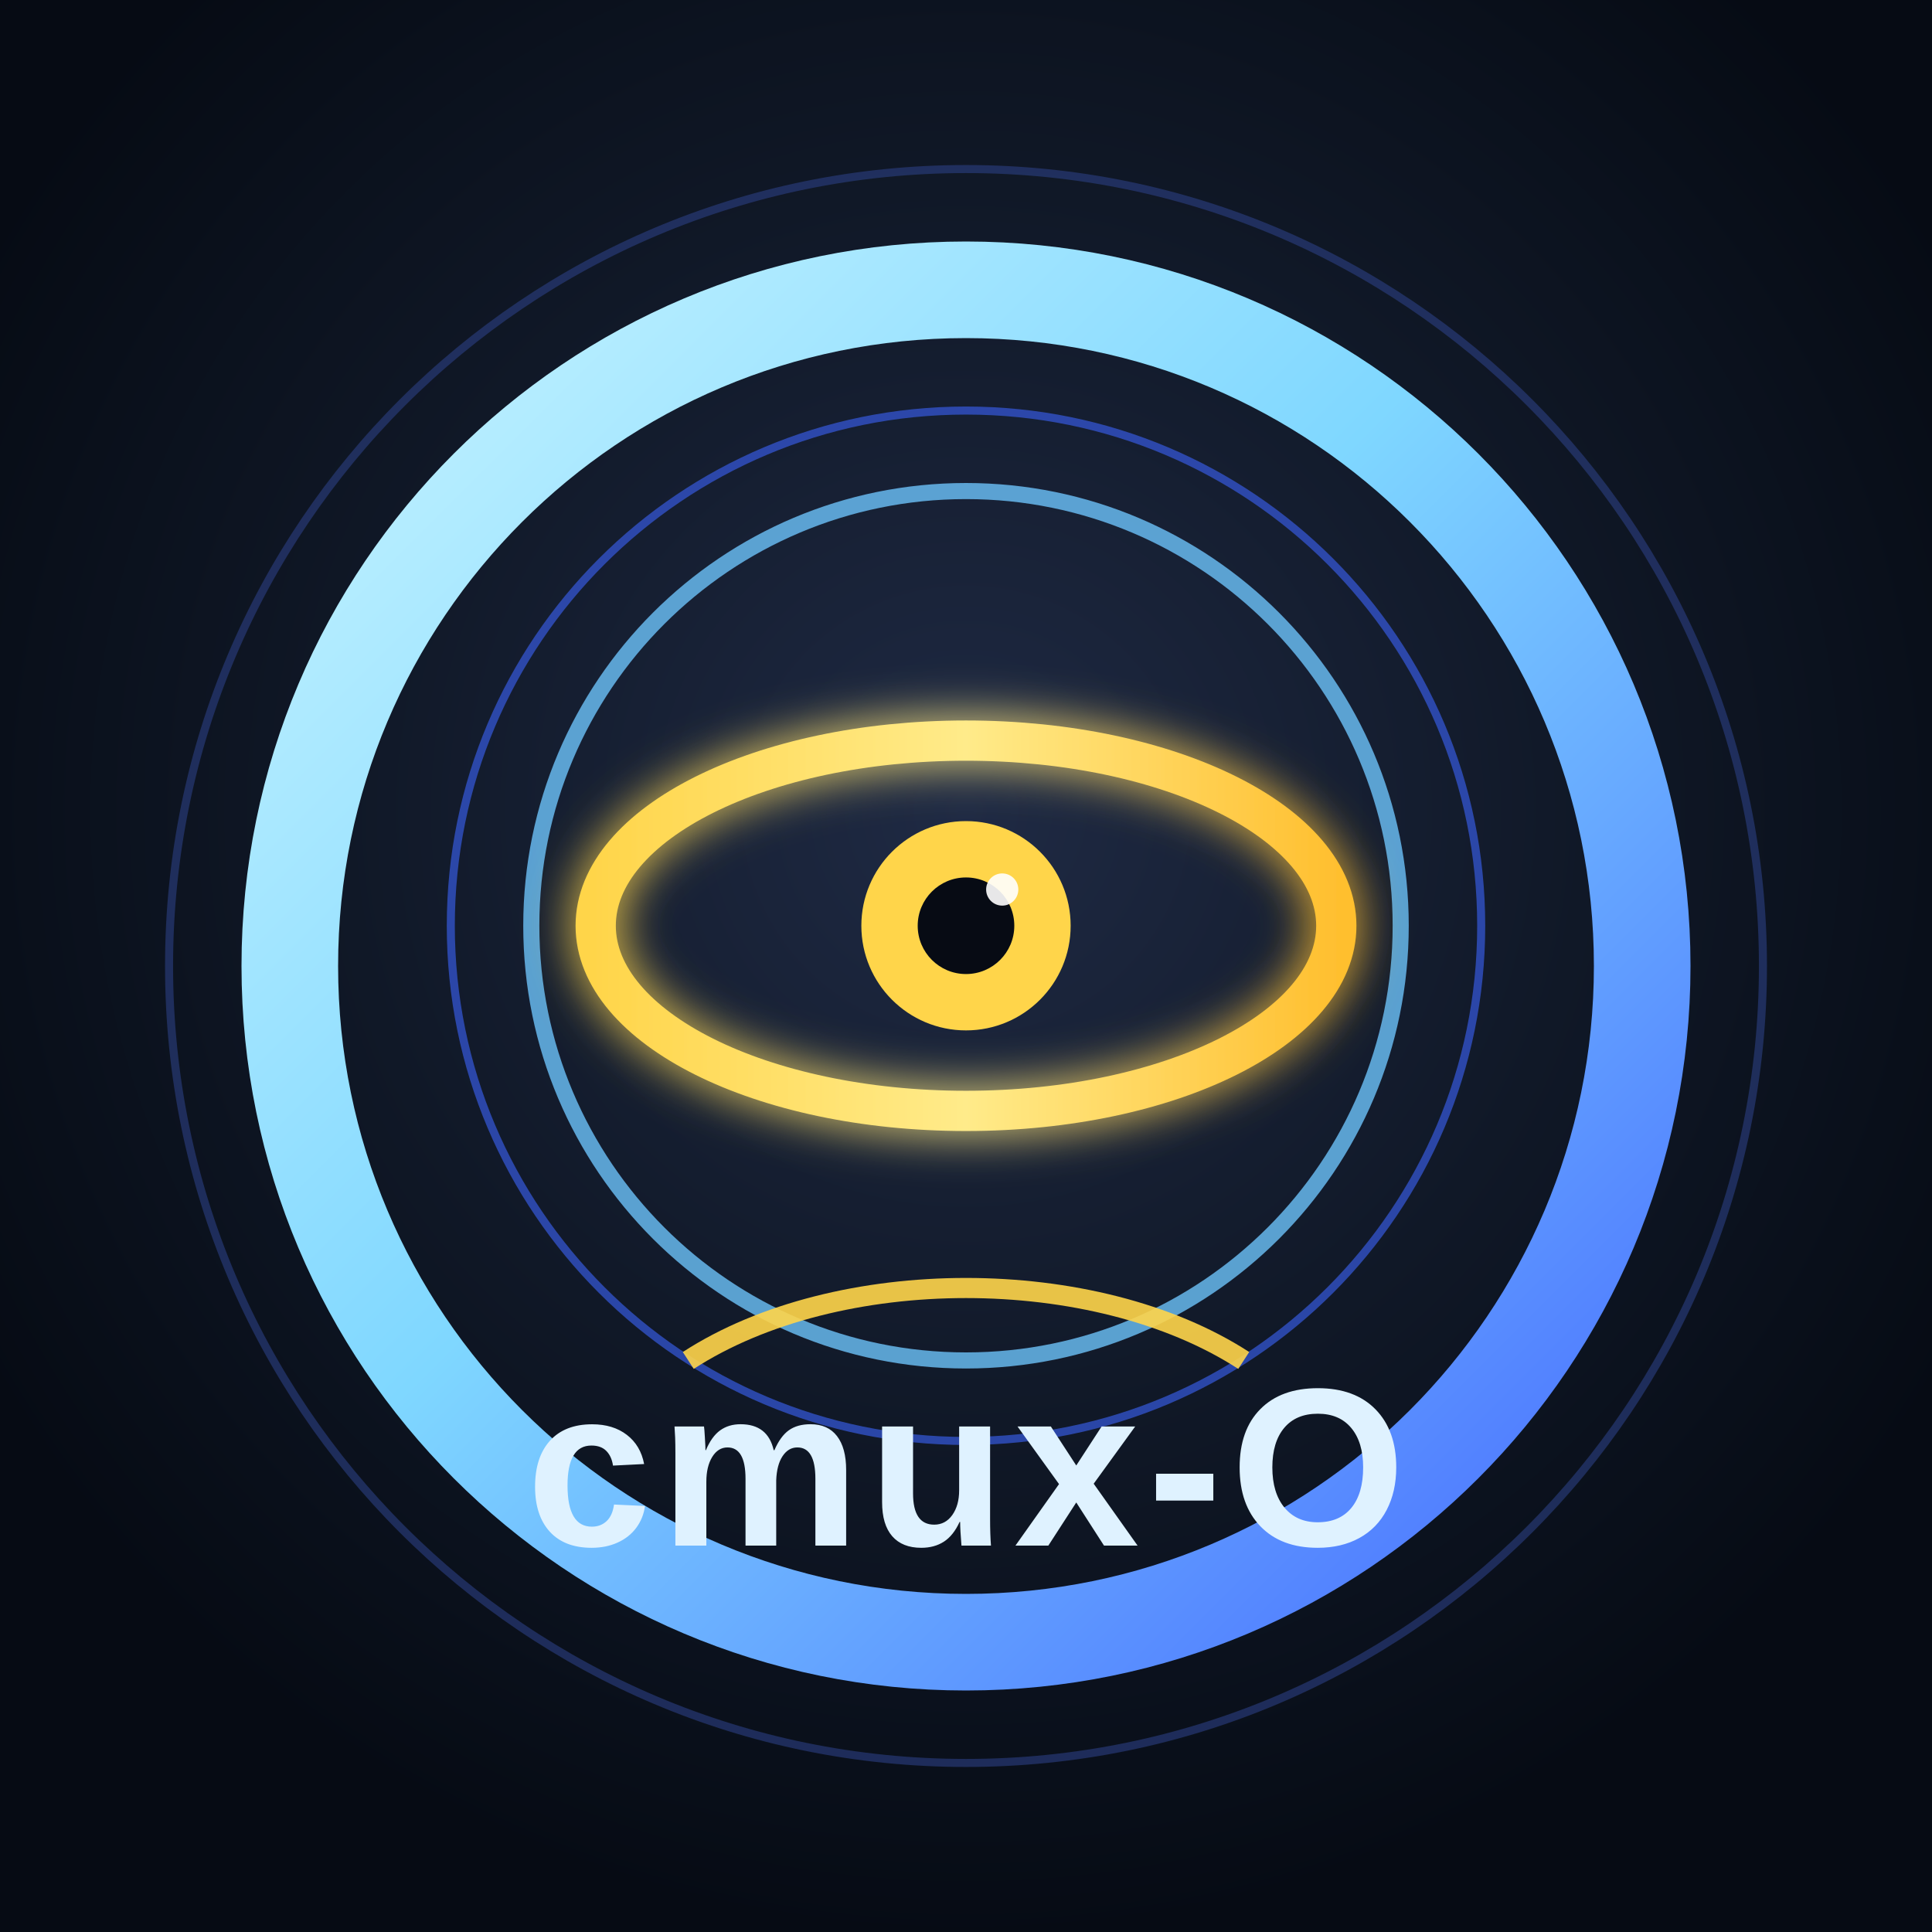
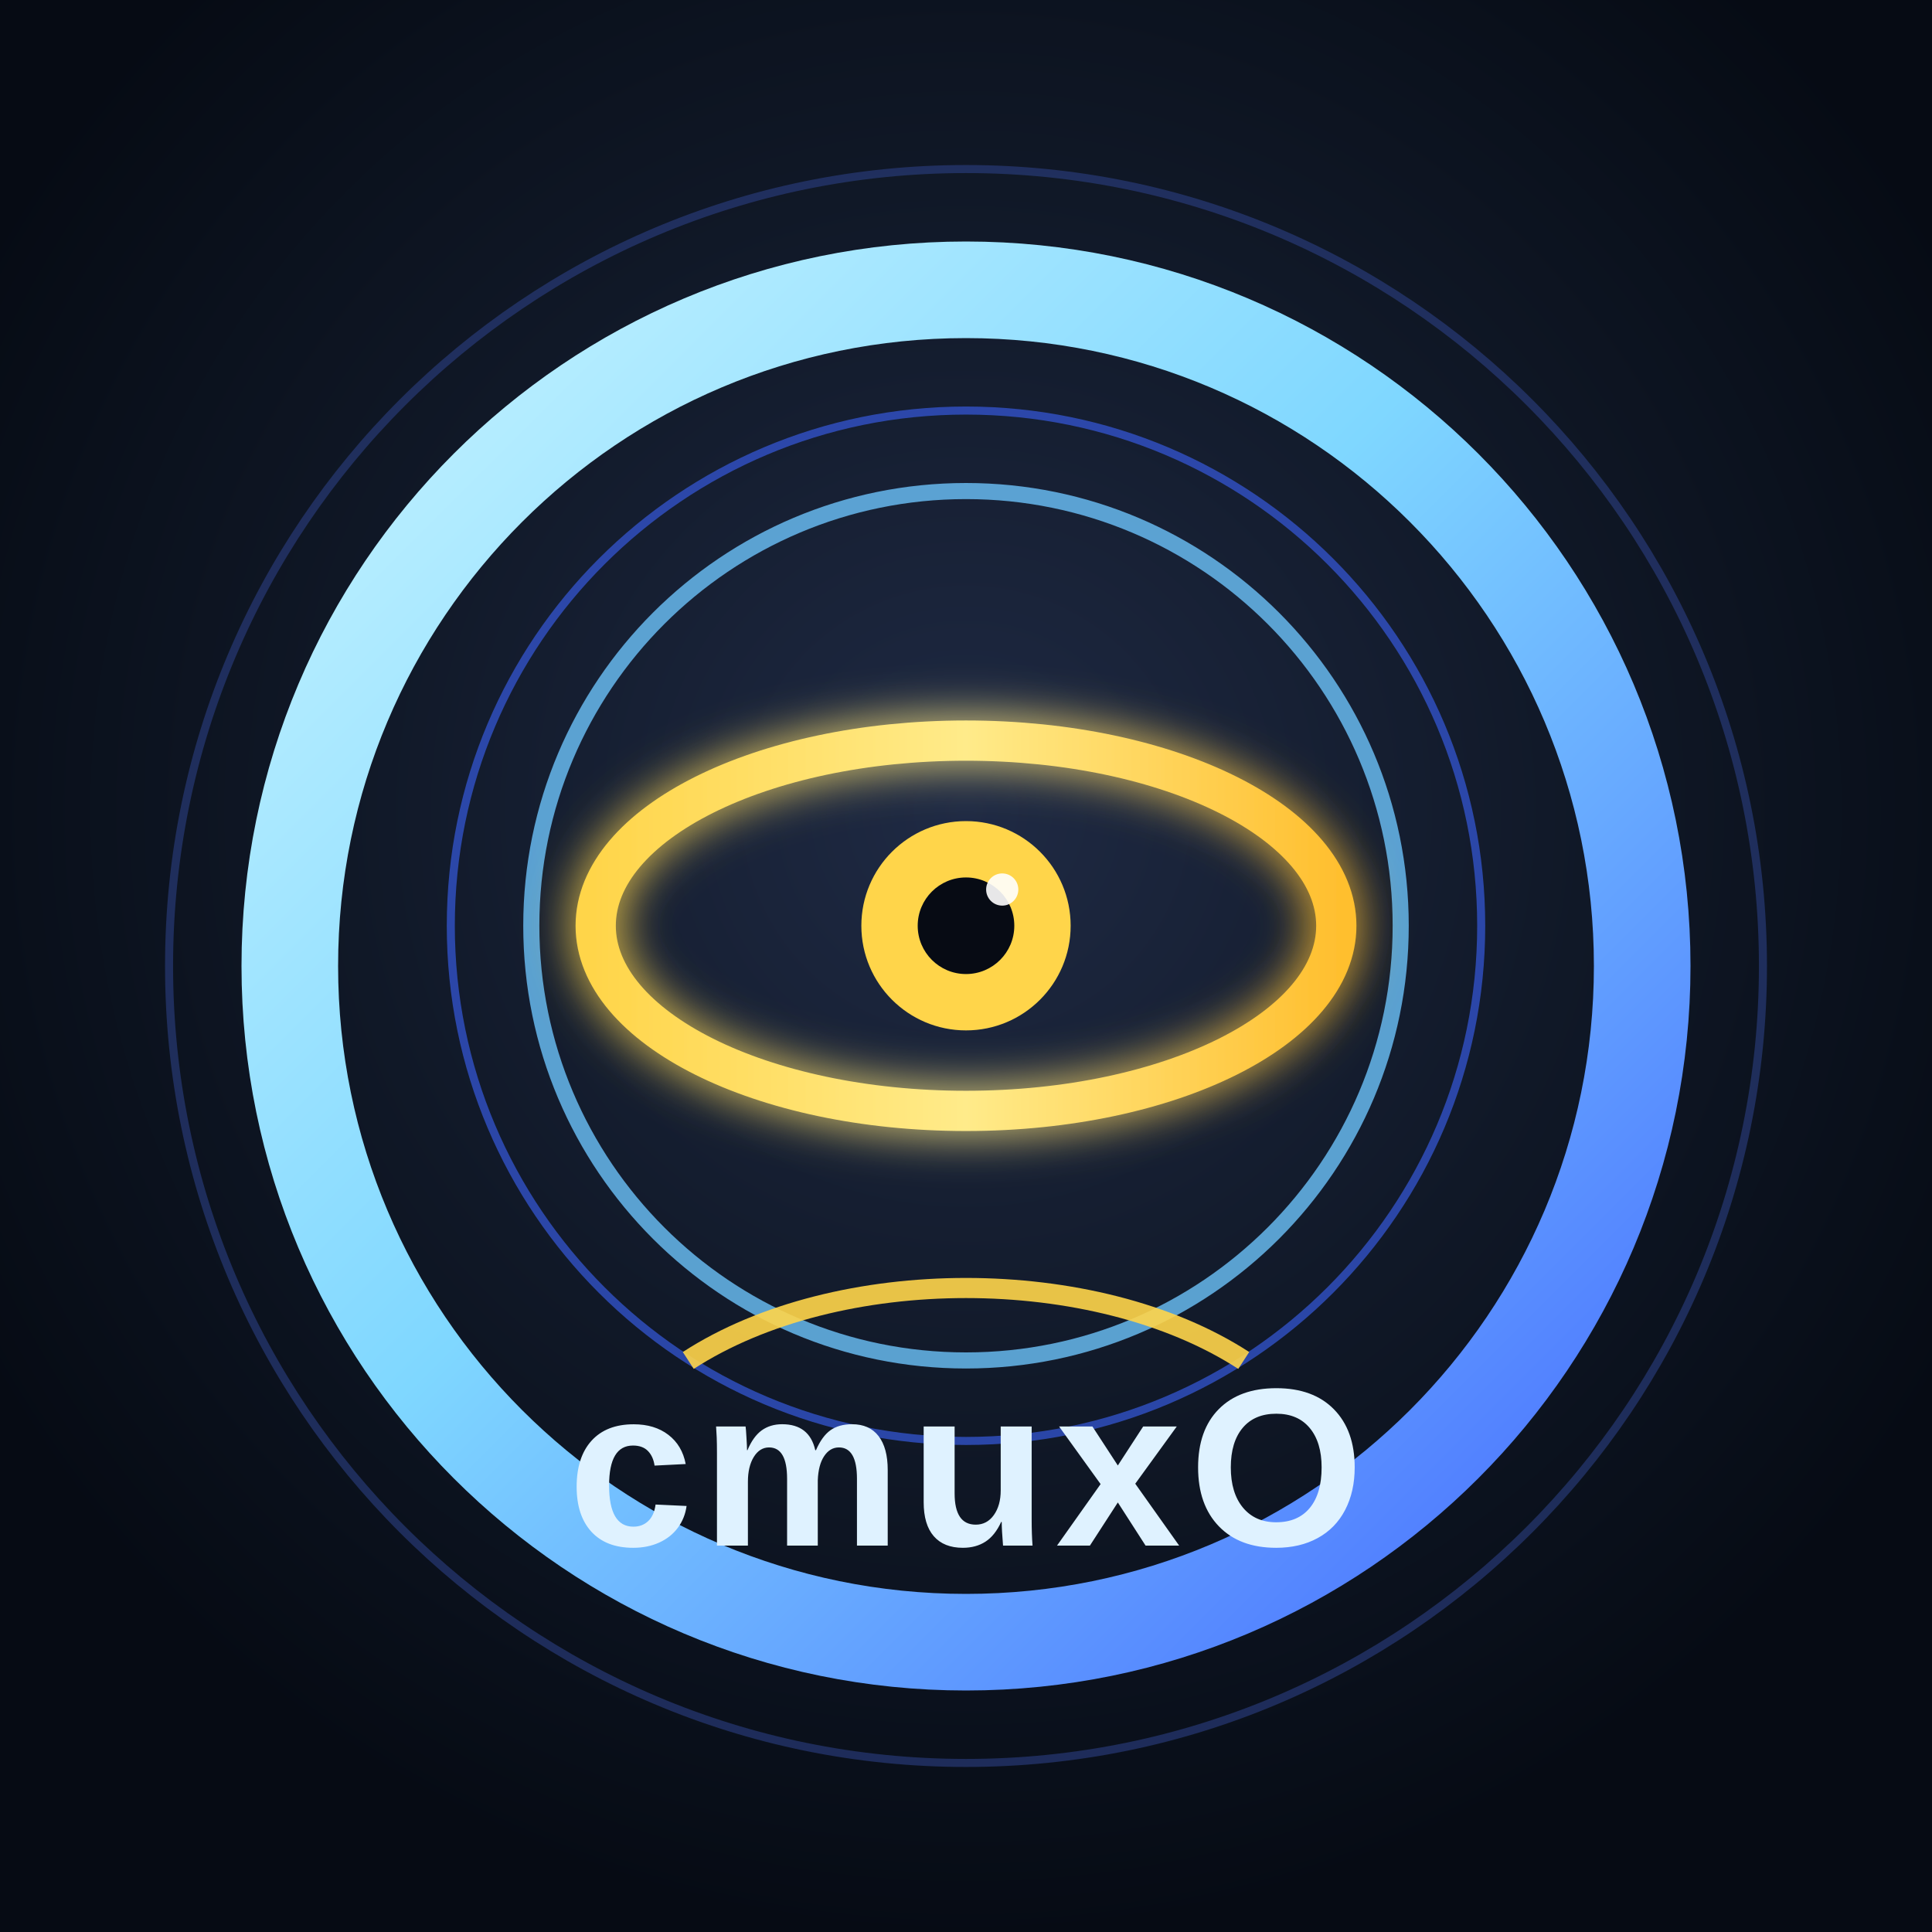
<svg xmlns="http://www.w3.org/2000/svg" width="480" height="480" viewBox="0 0 480 480" role="img" aria-labelledby="title desc">
  <defs>
    <radialGradient id="bgGlow" cx="50%" cy="42%" r="58%">
      <stop offset="0%" stop-color="#1f2a44" />
      <stop offset="55%" stop-color="#101827" />
      <stop offset="100%" stop-color="#060b14" />
    </radialGradient>
    <linearGradient id="ringGrad" x1="0%" y1="0%" x2="100%" y2="100%">
      <stop offset="0%" stop-color="#c9f5ff" />
      <stop offset="45%" stop-color="#7fd7ff" />
      <stop offset="100%" stop-color="#4568ff" />
    </linearGradient>
    <linearGradient id="eyeGrad" x1="0%" y1="0%" x2="100%" y2="0%">
      <stop offset="0%" stop-color="#ffd54a" />
      <stop offset="50%" stop-color="#ffeb8a" />
      <stop offset="100%" stop-color="#ffbf2f" />
    </linearGradient>
    <filter id="soft" x="-40%" y="-40%" width="180%" height="180%">
      <feGaussianBlur stdDeviation="6" result="blur" />
      <feMerge>
        <feMergeNode in="blur" />
        <feMergeNode in="SourceGraphic" />
      </feMerge>
    </filter>
  </defs>
  <rect width="480" height="480" fill="url(#bgGlow)" />
  <circle cx="240" cy="240" r="168" fill="none" stroke="url(#ringGrad)" stroke-width="24" />
  <circle cx="240" cy="240" r="198" fill="none" stroke="#2b3f83" stroke-width="2" opacity="0.6" />
  <circle cx="240" cy="230" r="108" fill="none" stroke="#6ec6ff" stroke-width="4" opacity="0.78" />
  <circle cx="240" cy="230" r="128" fill="none" stroke="#3558d8" stroke-width="2" opacity="0.72" />
  <ellipse cx="240" cy="230" rx="92" ry="46" fill="none" stroke="url(#eyeGrad)" stroke-width="10" filter="url(#soft)" />
  <ellipse cx="240" cy="230" rx="26" ry="26" fill="#ffd54a" />
  <circle cx="240" cy="230" r="12" fill="#070b14" />
  <circle cx="249" cy="221" r="4" fill="#ffffff" opacity="0.9" />
  <path d="M171 338 C208 314, 272 314, 309 338" fill="none" stroke="#ffd54a" stroke-width="5" opacity="0.9" />
-   <text x="240" y="384" text-anchor="middle" font-family="Segoe UI, Arial, sans-serif" font-size="56" font-weight="700" fill="#dff2ff" letter-spacing="2">cmux-O</text>
+   <text x="240" y="384" text-anchor="middle" font-family="Segoe UI, Arial, sans-serif" font-size="56" font-weight="700" fill="#dff2ff" letter-spacing="2">cmuxO</text>
</svg>
